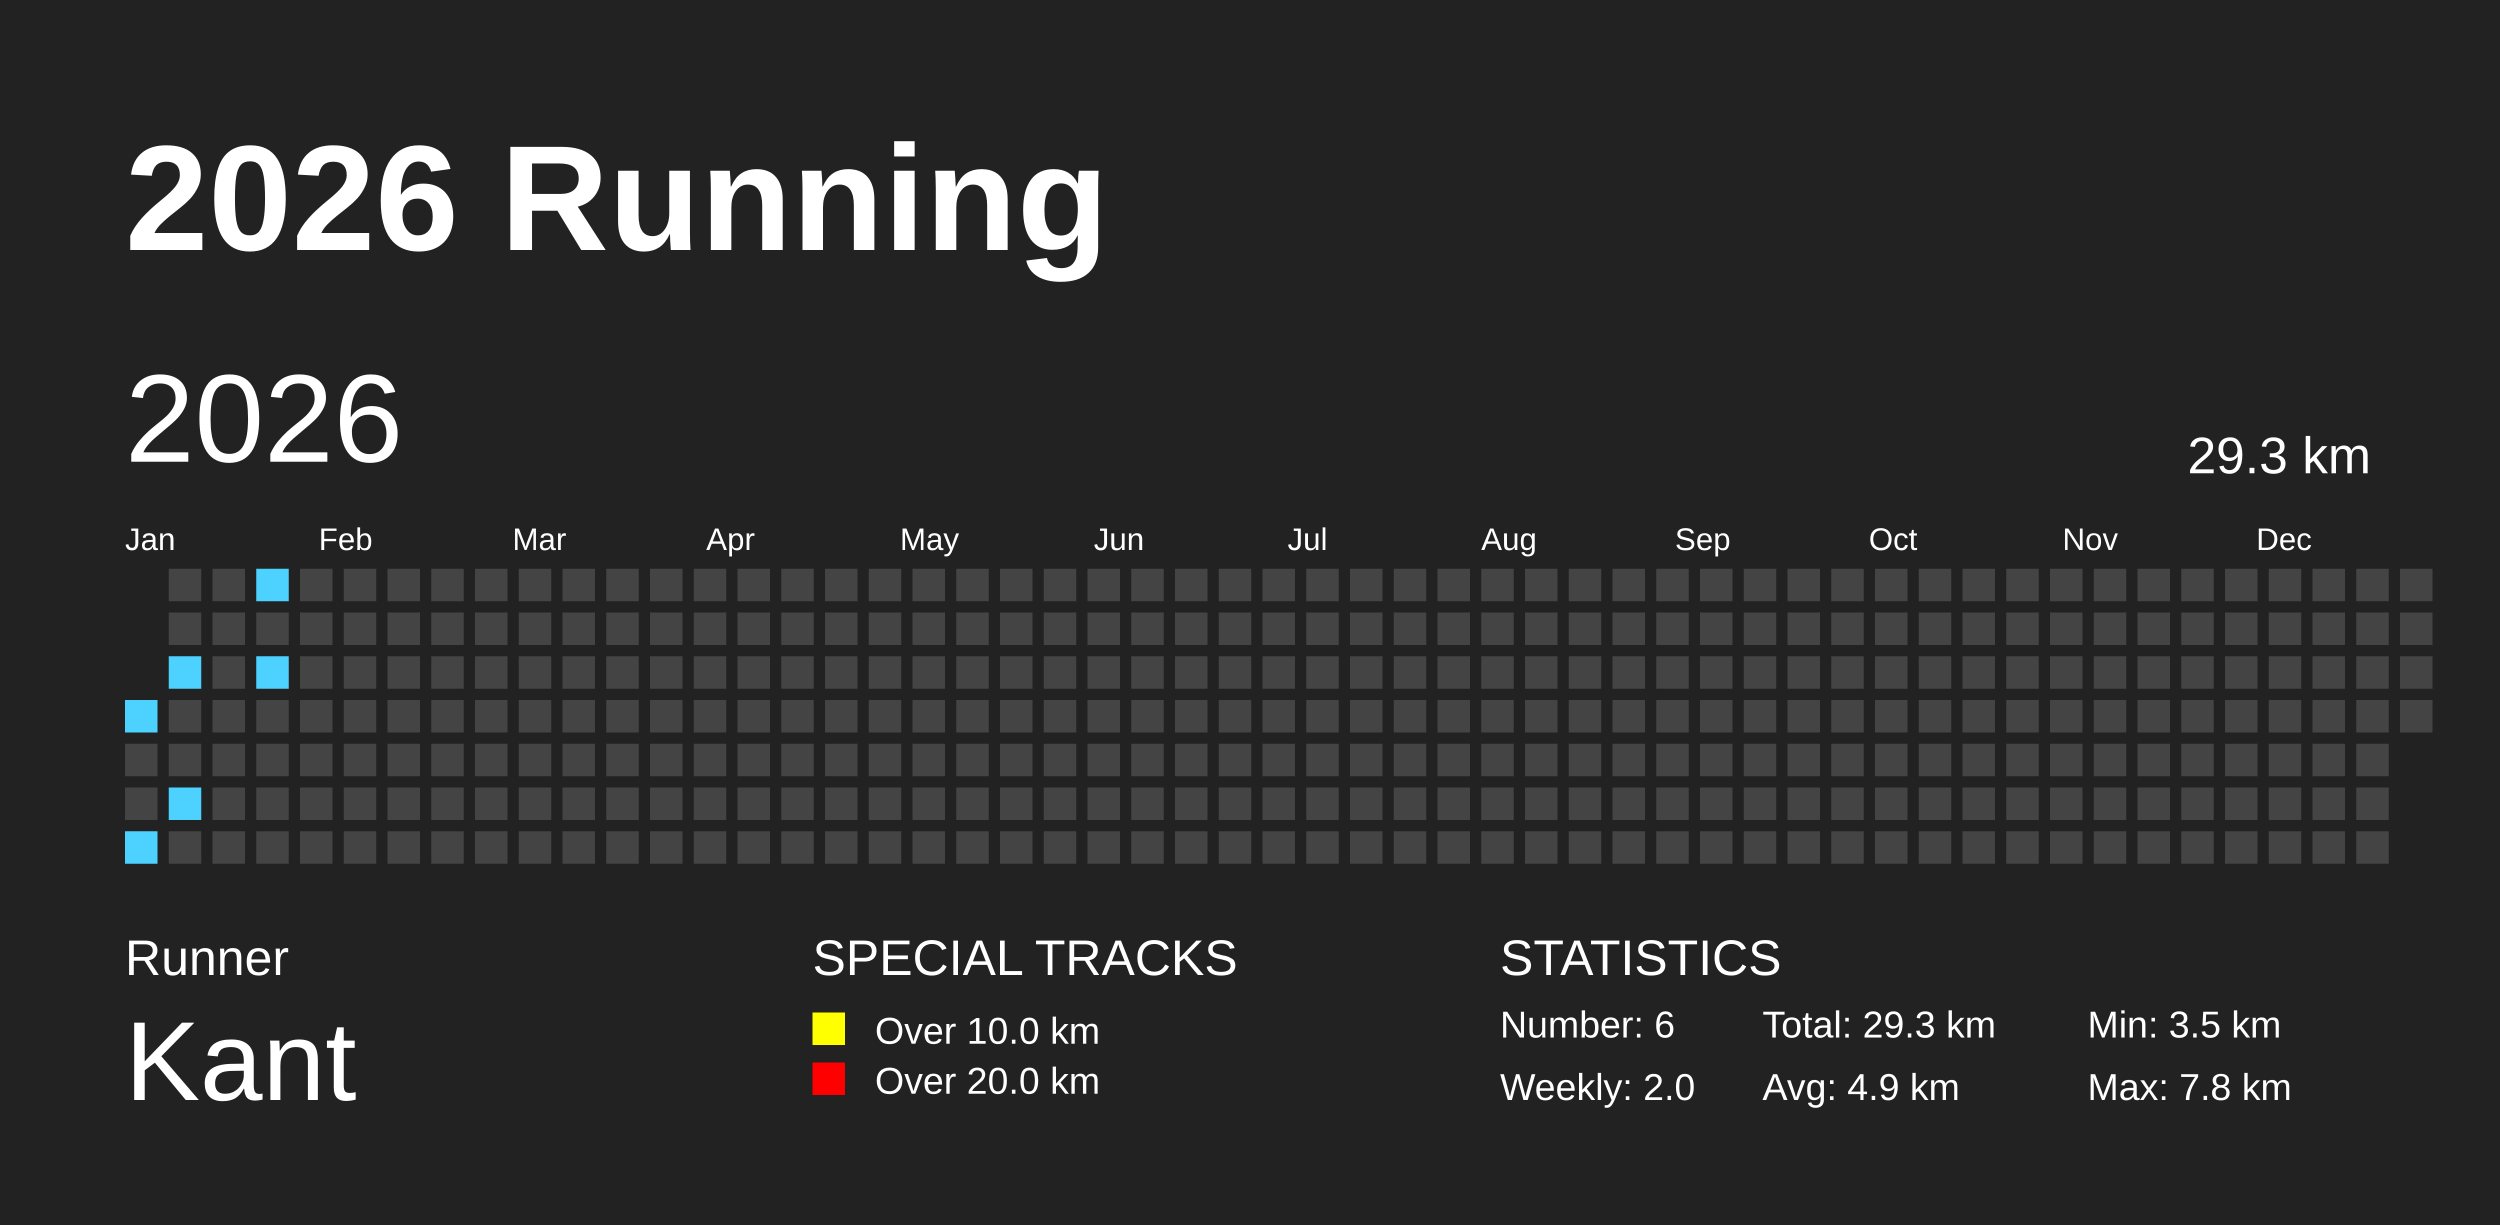
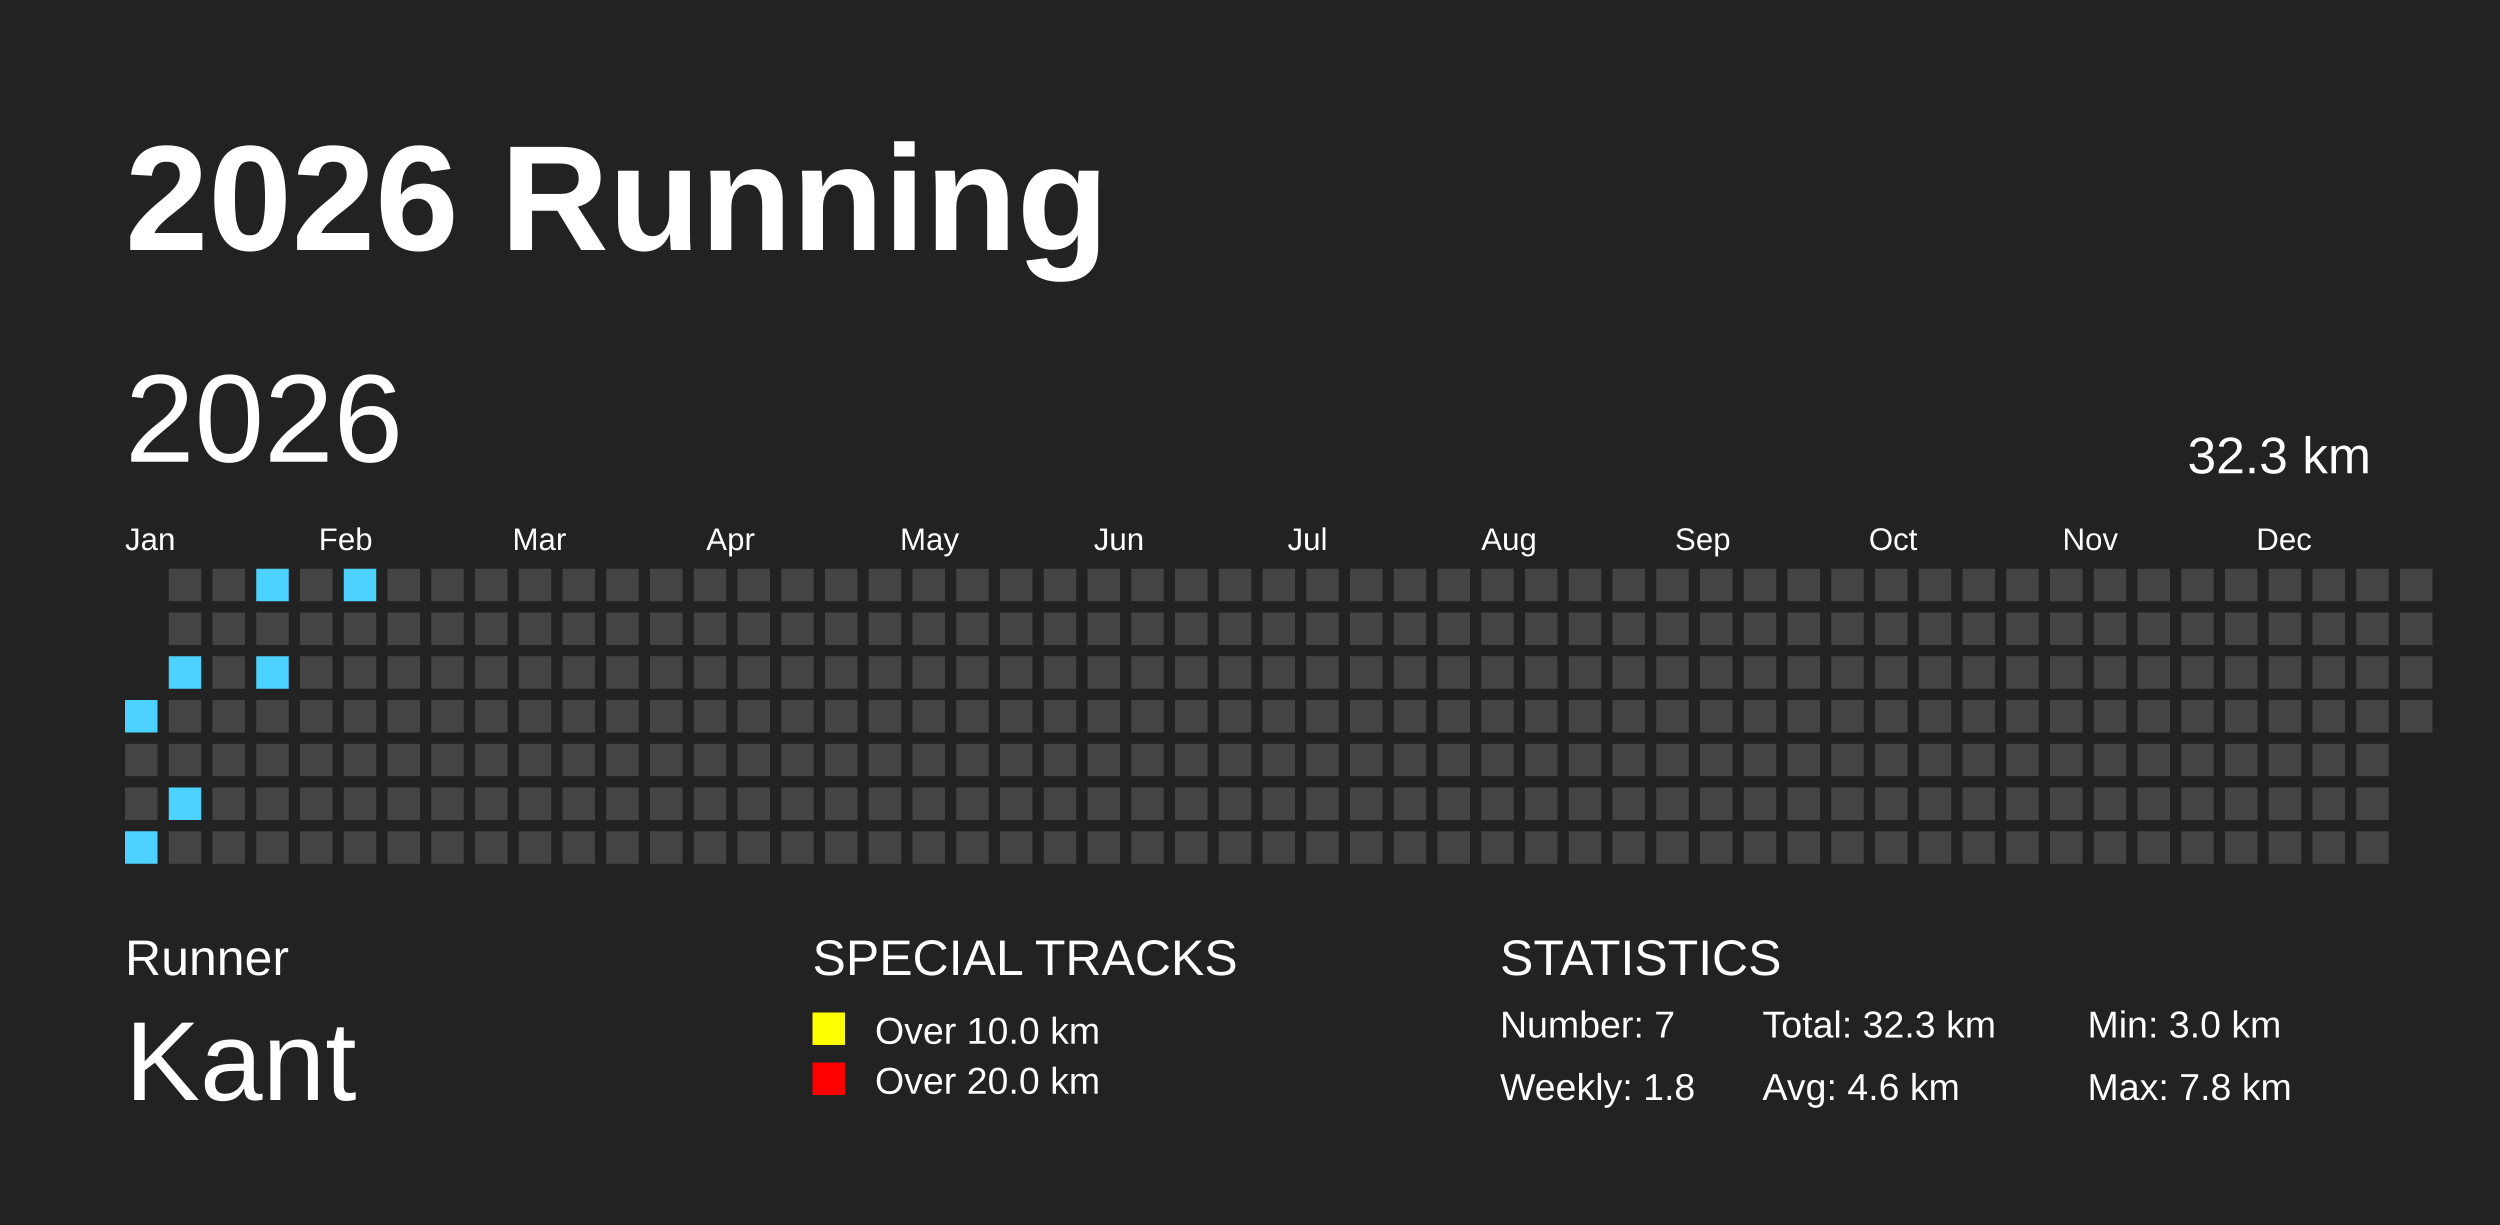
<svg xmlns="http://www.w3.org/2000/svg" baseProfile="full" height="98mm" version="1.1" viewBox="0,0,200,98" width="200mm">
  <defs />
  <rect fill="#222222" height="98" width="200" x="0" y="0" />
  <text fill="#FFFFFF" style="font-size:12px; font-family:Arial; font-weight:bold;" x="10" y="20">2026 Running</text>
  <text fill="#FFFFFF" style="font-size:4px; font-family:Arial" x="10" y="78">Runner</text>
  <text fill="#FFFFFF" style="font-size:9px; font-family:Arial" x="10" y="88">Kant</text>
  <text fill="#FFFFFF" style="font-size:4px; font-family:Arial" x="65" y="78">SPECIAL TRACKS</text>
  <rect fill="yellow" height="2.6" width="2.6" x="65" y="81" />
  <text fill="#FFFFFF" style="font-size:3px; font-family:Arial" x="70" y="83.5">Over 10.0 km</text>
  <rect fill="red" height="2.6" width="2.6" x="65" y="85" />
  <text fill="#FFFFFF" style="font-size:3px; font-family:Arial" x="70" y="87.5">Over 20.0 km</text>
  <text fill="#FFFFFF" style="font-size:4px; font-family:Arial" x="120" y="78">STATISTICS</text>
-   <text fill="#FFFFFF" style="font-size:3px; font-family:Arial" x="120" y="83">Number: 6</text>
-   <text fill="#FFFFFF" style="font-size:3px; font-family:Arial" x="120" y="88">Weekly: 2.0</text>
-   <text fill="#FFFFFF" style="font-size:3px; font-family:Arial" x="141" y="83">Total: 29.3 km</text>
-   <text fill="#FFFFFF" style="font-size:3px; font-family:Arial" x="141" y="88">Avg: 4.9 km</text>
-   <text fill="#FFFFFF" style="font-size:3px; font-family:Arial" x="167" y="83">Min: 3.5 km</text>
+   <text fill="#FFFFFF" style="font-size:3px; font-family:Arial" x="120" y="83">Number: 7</text>
+   <text fill="#FFFFFF" style="font-size:3px; font-family:Arial" x="120" y="88">Weekly: 1.8</text>
+   <text fill="#FFFFFF" style="font-size:3px; font-family:Arial" x="141" y="83">Total: 32.3 km</text>
+   <text fill="#FFFFFF" style="font-size:3px; font-family:Arial" x="141" y="88">Avg: 4.6 km</text>
+   <text fill="#FFFFFF" style="font-size:3px; font-family:Arial" x="167" y="83">Min: 3.0 km</text>
  <text fill="#FFFFFF" style="font-size:3px; font-family:Arial" x="167" y="88">Max: 7.8 km</text>
  <text dominant-baseline="hanging" fill="#FFFFFF" style="font-size:10.0px; font-family:Arial;" x="10" y="30">2026</text>
-   <text dominant-baseline="hanging" fill="#FFFFFF" style="font-size:4.125px; font-family:Arial;" x="175" y="35">29.3 km</text>
+   <text dominant-baseline="hanging" fill="#FFFFFF" style="font-size:4.125px; font-family:Arial;" x="175" y="35">32.3 km</text>
  <text fill="#FFFFFF" style="font-size:2.5px; font-family:Arial" x="10.0" y="44">Jan</text>
  <text fill="#FFFFFF" style="font-size:2.5px; font-family:Arial" x="25.5" y="44">Feb</text>
  <text fill="#FFFFFF" style="font-size:2.5px; font-family:Arial" x="41.0" y="44">Mar</text>
  <text fill="#FFFFFF" style="font-size:2.5px; font-family:Arial" x="56.5" y="44">Apr</text>
  <text fill="#FFFFFF" style="font-size:2.5px; font-family:Arial" x="72.0" y="44">May</text>
  <text fill="#FFFFFF" style="font-size:2.5px; font-family:Arial" x="87.5" y="44">Jun</text>
  <text fill="#FFFFFF" style="font-size:2.5px; font-family:Arial" x="103.0" y="44">Jul</text>
  <text fill="#FFFFFF" style="font-size:2.5px; font-family:Arial" x="118.5" y="44">Aug</text>
  <text fill="#FFFFFF" style="font-size:2.5px; font-family:Arial" x="134.0" y="44">Sep</text>
  <text fill="#FFFFFF" style="font-size:2.5px; font-family:Arial" x="149.5" y="44">Oct</text>
  <text fill="#FFFFFF" style="font-size:2.5px; font-family:Arial" x="165.0" y="44">Nov</text>
  <text fill="#FFFFFF" style="font-size:2.5px; font-family:Arial" x="180.5" y="44">Dec</text>
  <rect fill="#4DD2FF" height="2.6" width="2.6" x="10.0" y="56.0" />
  <rect fill="#444444" height="2.6" width="2.6" x="10.0" y="59.5" />
  <rect fill="#444444" height="2.6" width="2.6" x="10.0" y="63.0" />
  <rect fill="#4DD2FF" height="2.6" width="2.6" x="10.0" y="66.5" />
  <rect fill="#444444" height="2.6" width="2.6" x="13.5" y="45.5" />
  <rect fill="#444444" height="2.6" width="2.6" x="13.5" y="49.0" />
  <rect fill="#4DD2FF" height="2.6" width="2.6" x="13.5" y="52.5" />
  <rect fill="#444444" height="2.6" width="2.6" x="13.5" y="56.0" />
  <rect fill="#444444" height="2.6" width="2.6" x="13.5" y="59.5" />
  <rect fill="#4DD2FF" height="2.6" width="2.6" x="13.5" y="63.0" />
  <rect fill="#444444" height="2.6" width="2.6" x="13.5" y="66.5" />
  <rect fill="#444444" height="2.6" width="2.6" x="17.0" y="45.5" />
  <rect fill="#444444" height="2.6" width="2.6" x="17.0" y="49.0" />
  <rect fill="#444444" height="2.6" width="2.6" x="17.0" y="52.5" />
  <rect fill="#444444" height="2.6" width="2.6" x="17.0" y="56.0" />
  <rect fill="#444444" height="2.6" width="2.6" x="17.0" y="59.5" />
  <rect fill="#444444" height="2.6" width="2.6" x="17.0" y="63.0" />
  <rect fill="#444444" height="2.6" width="2.6" x="17.0" y="66.5" />
  <rect fill="#4DD2FF" height="2.6" width="2.6" x="20.5" y="45.5" />
  <rect fill="#444444" height="2.6" width="2.6" x="20.5" y="49.0" />
  <rect fill="#4DD2FF" height="2.6" width="2.6" x="20.5" y="52.5" />
  <rect fill="#444444" height="2.6" width="2.6" x="20.5" y="56.0" />
  <rect fill="#444444" height="2.6" width="2.6" x="20.5" y="59.5" />
  <rect fill="#444444" height="2.6" width="2.6" x="20.5" y="63.0" />
  <rect fill="#444444" height="2.6" width="2.6" x="20.5" y="66.5" />
  <rect fill="#444444" height="2.6" width="2.6" x="24.0" y="45.5" />
  <rect fill="#444444" height="2.6" width="2.6" x="24.0" y="49.0" />
  <rect fill="#444444" height="2.6" width="2.6" x="24.0" y="52.5" />
  <rect fill="#444444" height="2.6" width="2.6" x="24.0" y="56.0" />
  <rect fill="#444444" height="2.6" width="2.6" x="24.0" y="59.5" />
  <rect fill="#444444" height="2.6" width="2.6" x="24.0" y="63.0" />
  <rect fill="#444444" height="2.6" width="2.6" x="24.0" y="66.5" />
-   <rect fill="#444444" height="2.6" width="2.6" x="27.5" y="45.5" />
+   <rect fill="#4DD2FF" height="2.6" width="2.6" x="27.5" y="45.5" />
  <rect fill="#444444" height="2.6" width="2.6" x="27.5" y="49.0" />
  <rect fill="#444444" height="2.6" width="2.6" x="27.5" y="52.5" />
  <rect fill="#444444" height="2.6" width="2.6" x="27.5" y="56.0" />
  <rect fill="#444444" height="2.6" width="2.6" x="27.5" y="59.5" />
  <rect fill="#444444" height="2.6" width="2.6" x="27.5" y="63.0" />
  <rect fill="#444444" height="2.6" width="2.6" x="27.5" y="66.5" />
  <rect fill="#444444" height="2.6" width="2.6" x="31.0" y="45.5" />
  <rect fill="#444444" height="2.6" width="2.6" x="31.0" y="49.0" />
  <rect fill="#444444" height="2.6" width="2.6" x="31.0" y="52.5" />
  <rect fill="#444444" height="2.6" width="2.6" x="31.0" y="56.0" />
  <rect fill="#444444" height="2.6" width="2.6" x="31.0" y="59.5" />
  <rect fill="#444444" height="2.6" width="2.6" x="31.0" y="63.0" />
  <rect fill="#444444" height="2.6" width="2.6" x="31.0" y="66.5" />
  <rect fill="#444444" height="2.6" width="2.6" x="34.5" y="45.5" />
  <rect fill="#444444" height="2.6" width="2.6" x="34.5" y="49.0" />
  <rect fill="#444444" height="2.6" width="2.6" x="34.5" y="52.5" />
  <rect fill="#444444" height="2.6" width="2.6" x="34.5" y="56.0" />
  <rect fill="#444444" height="2.6" width="2.6" x="34.5" y="59.5" />
  <rect fill="#444444" height="2.6" width="2.6" x="34.5" y="63.0" />
  <rect fill="#444444" height="2.6" width="2.6" x="34.5" y="66.5" />
  <rect fill="#444444" height="2.6" width="2.6" x="38.0" y="45.5" />
  <rect fill="#444444" height="2.6" width="2.6" x="38.0" y="49.0" />
  <rect fill="#444444" height="2.6" width="2.6" x="38.0" y="52.5" />
  <rect fill="#444444" height="2.6" width="2.6" x="38.0" y="56.0" />
  <rect fill="#444444" height="2.6" width="2.6" x="38.0" y="59.5" />
  <rect fill="#444444" height="2.6" width="2.6" x="38.0" y="63.0" />
  <rect fill="#444444" height="2.6" width="2.6" x="38.0" y="66.5" />
  <rect fill="#444444" height="2.6" width="2.6" x="41.5" y="45.5" />
  <rect fill="#444444" height="2.6" width="2.6" x="41.5" y="49.0" />
  <rect fill="#444444" height="2.6" width="2.6" x="41.5" y="52.5" />
  <rect fill="#444444" height="2.6" width="2.6" x="41.5" y="56.0" />
  <rect fill="#444444" height="2.6" width="2.6" x="41.5" y="59.5" />
  <rect fill="#444444" height="2.6" width="2.6" x="41.5" y="63.0" />
  <rect fill="#444444" height="2.6" width="2.6" x="41.5" y="66.5" />
  <rect fill="#444444" height="2.6" width="2.6" x="45.0" y="45.5" />
  <rect fill="#444444" height="2.6" width="2.6" x="45.0" y="49.0" />
  <rect fill="#444444" height="2.6" width="2.6" x="45.0" y="52.5" />
  <rect fill="#444444" height="2.6" width="2.6" x="45.0" y="56.0" />
  <rect fill="#444444" height="2.6" width="2.6" x="45.0" y="59.5" />
  <rect fill="#444444" height="2.6" width="2.6" x="45.0" y="63.0" />
  <rect fill="#444444" height="2.6" width="2.6" x="45.0" y="66.5" />
  <rect fill="#444444" height="2.6" width="2.6" x="48.5" y="45.5" />
  <rect fill="#444444" height="2.6" width="2.6" x="48.5" y="49.0" />
  <rect fill="#444444" height="2.6" width="2.6" x="48.5" y="52.5" />
  <rect fill="#444444" height="2.6" width="2.6" x="48.5" y="56.0" />
  <rect fill="#444444" height="2.6" width="2.6" x="48.5" y="59.5" />
  <rect fill="#444444" height="2.6" width="2.6" x="48.5" y="63.0" />
  <rect fill="#444444" height="2.6" width="2.6" x="48.5" y="66.5" />
  <rect fill="#444444" height="2.6" width="2.6" x="52.0" y="45.5" />
  <rect fill="#444444" height="2.6" width="2.6" x="52.0" y="49.0" />
  <rect fill="#444444" height="2.6" width="2.6" x="52.0" y="52.5" />
  <rect fill="#444444" height="2.6" width="2.6" x="52.0" y="56.0" />
  <rect fill="#444444" height="2.6" width="2.6" x="52.0" y="59.5" />
  <rect fill="#444444" height="2.6" width="2.6" x="52.0" y="63.0" />
  <rect fill="#444444" height="2.6" width="2.6" x="52.0" y="66.5" />
  <rect fill="#444444" height="2.6" width="2.6" x="55.5" y="45.5" />
  <rect fill="#444444" height="2.6" width="2.6" x="55.5" y="49.0" />
  <rect fill="#444444" height="2.6" width="2.6" x="55.5" y="52.5" />
  <rect fill="#444444" height="2.6" width="2.6" x="55.5" y="56.0" />
  <rect fill="#444444" height="2.6" width="2.6" x="55.5" y="59.5" />
  <rect fill="#444444" height="2.6" width="2.6" x="55.5" y="63.0" />
  <rect fill="#444444" height="2.6" width="2.6" x="55.5" y="66.5" />
  <rect fill="#444444" height="2.6" width="2.6" x="59.0" y="45.5" />
  <rect fill="#444444" height="2.6" width="2.6" x="59.0" y="49.0" />
  <rect fill="#444444" height="2.6" width="2.6" x="59.0" y="52.5" />
  <rect fill="#444444" height="2.6" width="2.6" x="59.0" y="56.0" />
  <rect fill="#444444" height="2.6" width="2.6" x="59.0" y="59.5" />
  <rect fill="#444444" height="2.6" width="2.6" x="59.0" y="63.0" />
  <rect fill="#444444" height="2.6" width="2.6" x="59.0" y="66.5" />
  <rect fill="#444444" height="2.6" width="2.6" x="62.5" y="45.5" />
  <rect fill="#444444" height="2.6" width="2.6" x="62.5" y="49.0" />
  <rect fill="#444444" height="2.6" width="2.6" x="62.5" y="52.5" />
  <rect fill="#444444" height="2.6" width="2.6" x="62.5" y="56.0" />
  <rect fill="#444444" height="2.6" width="2.6" x="62.5" y="59.5" />
  <rect fill="#444444" height="2.6" width="2.6" x="62.5" y="63.0" />
  <rect fill="#444444" height="2.6" width="2.6" x="62.5" y="66.5" />
  <rect fill="#444444" height="2.6" width="2.6" x="66.0" y="45.5" />
  <rect fill="#444444" height="2.6" width="2.6" x="66.0" y="49.0" />
  <rect fill="#444444" height="2.6" width="2.6" x="66.0" y="52.5" />
  <rect fill="#444444" height="2.6" width="2.6" x="66.0" y="56.0" />
  <rect fill="#444444" height="2.6" width="2.6" x="66.0" y="59.5" />
  <rect fill="#444444" height="2.6" width="2.6" x="66.0" y="63.0" />
  <rect fill="#444444" height="2.6" width="2.6" x="66.0" y="66.5" />
  <rect fill="#444444" height="2.6" width="2.6" x="69.5" y="45.5" />
  <rect fill="#444444" height="2.6" width="2.6" x="69.5" y="49.0" />
  <rect fill="#444444" height="2.6" width="2.6" x="69.5" y="52.5" />
  <rect fill="#444444" height="2.6" width="2.6" x="69.5" y="56.0" />
  <rect fill="#444444" height="2.6" width="2.6" x="69.5" y="59.5" />
  <rect fill="#444444" height="2.6" width="2.6" x="69.5" y="63.0" />
  <rect fill="#444444" height="2.6" width="2.6" x="69.5" y="66.5" />
  <rect fill="#444444" height="2.6" width="2.6" x="73.0" y="45.5" />
  <rect fill="#444444" height="2.6" width="2.6" x="73.0" y="49.0" />
  <rect fill="#444444" height="2.6" width="2.6" x="73.0" y="52.5" />
  <rect fill="#444444" height="2.6" width="2.6" x="73.0" y="56.0" />
  <rect fill="#444444" height="2.6" width="2.6" x="73.0" y="59.5" />
  <rect fill="#444444" height="2.6" width="2.6" x="73.0" y="63.0" />
  <rect fill="#444444" height="2.6" width="2.6" x="73.0" y="66.5" />
  <rect fill="#444444" height="2.6" width="2.6" x="76.5" y="45.5" />
  <rect fill="#444444" height="2.6" width="2.6" x="76.5" y="49.0" />
  <rect fill="#444444" height="2.6" width="2.6" x="76.5" y="52.5" />
  <rect fill="#444444" height="2.6" width="2.6" x="76.5" y="56.0" />
  <rect fill="#444444" height="2.6" width="2.6" x="76.5" y="59.5" />
  <rect fill="#444444" height="2.6" width="2.6" x="76.5" y="63.0" />
  <rect fill="#444444" height="2.6" width="2.6" x="76.5" y="66.5" />
  <rect fill="#444444" height="2.6" width="2.6" x="80.0" y="45.5" />
  <rect fill="#444444" height="2.6" width="2.6" x="80.0" y="49.0" />
  <rect fill="#444444" height="2.6" width="2.6" x="80.0" y="52.5" />
  <rect fill="#444444" height="2.6" width="2.6" x="80.0" y="56.0" />
  <rect fill="#444444" height="2.6" width="2.6" x="80.0" y="59.5" />
  <rect fill="#444444" height="2.6" width="2.6" x="80.0" y="63.0" />
  <rect fill="#444444" height="2.6" width="2.6" x="80.0" y="66.5" />
  <rect fill="#444444" height="2.6" width="2.6" x="83.5" y="45.5" />
  <rect fill="#444444" height="2.6" width="2.6" x="83.5" y="49.0" />
  <rect fill="#444444" height="2.6" width="2.6" x="83.5" y="52.5" />
  <rect fill="#444444" height="2.6" width="2.6" x="83.5" y="56.0" />
  <rect fill="#444444" height="2.6" width="2.6" x="83.5" y="59.5" />
  <rect fill="#444444" height="2.6" width="2.6" x="83.5" y="63.0" />
  <rect fill="#444444" height="2.6" width="2.6" x="83.5" y="66.5" />
  <rect fill="#444444" height="2.6" width="2.6" x="87.0" y="45.5" />
  <rect fill="#444444" height="2.6" width="2.6" x="87.0" y="49.0" />
  <rect fill="#444444" height="2.6" width="2.6" x="87.0" y="52.5" />
  <rect fill="#444444" height="2.6" width="2.6" x="87.0" y="56.0" />
  <rect fill="#444444" height="2.6" width="2.6" x="87.0" y="59.5" />
  <rect fill="#444444" height="2.6" width="2.6" x="87.0" y="63.0" />
  <rect fill="#444444" height="2.6" width="2.6" x="87.0" y="66.5" />
  <rect fill="#444444" height="2.6" width="2.6" x="90.5" y="45.5" />
  <rect fill="#444444" height="2.6" width="2.6" x="90.5" y="49.0" />
  <rect fill="#444444" height="2.6" width="2.6" x="90.5" y="52.5" />
  <rect fill="#444444" height="2.6" width="2.6" x="90.5" y="56.0" />
  <rect fill="#444444" height="2.6" width="2.6" x="90.5" y="59.5" />
  <rect fill="#444444" height="2.6" width="2.6" x="90.5" y="63.0" />
  <rect fill="#444444" height="2.6" width="2.6" x="90.5" y="66.5" />
  <rect fill="#444444" height="2.6" width="2.6" x="94.0" y="45.5" />
  <rect fill="#444444" height="2.6" width="2.6" x="94.0" y="49.0" />
  <rect fill="#444444" height="2.6" width="2.6" x="94.0" y="52.5" />
  <rect fill="#444444" height="2.6" width="2.6" x="94.0" y="56.0" />
  <rect fill="#444444" height="2.6" width="2.6" x="94.0" y="59.5" />
  <rect fill="#444444" height="2.6" width="2.6" x="94.0" y="63.0" />
  <rect fill="#444444" height="2.6" width="2.6" x="94.0" y="66.5" />
  <rect fill="#444444" height="2.6" width="2.6" x="97.5" y="45.5" />
  <rect fill="#444444" height="2.6" width="2.6" x="97.5" y="49.0" />
  <rect fill="#444444" height="2.6" width="2.6" x="97.5" y="52.5" />
  <rect fill="#444444" height="2.6" width="2.6" x="97.5" y="56.0" />
  <rect fill="#444444" height="2.6" width="2.6" x="97.5" y="59.5" />
  <rect fill="#444444" height="2.6" width="2.6" x="97.5" y="63.0" />
  <rect fill="#444444" height="2.6" width="2.6" x="97.5" y="66.5" />
  <rect fill="#444444" height="2.6" width="2.6" x="101.0" y="45.5" />
  <rect fill="#444444" height="2.6" width="2.6" x="101.0" y="49.0" />
  <rect fill="#444444" height="2.6" width="2.6" x="101.0" y="52.5" />
  <rect fill="#444444" height="2.6" width="2.6" x="101.0" y="56.0" />
  <rect fill="#444444" height="2.6" width="2.6" x="101.0" y="59.5" />
  <rect fill="#444444" height="2.6" width="2.6" x="101.0" y="63.0" />
  <rect fill="#444444" height="2.6" width="2.6" x="101.0" y="66.5" />
  <rect fill="#444444" height="2.6" width="2.6" x="104.5" y="45.5" />
  <rect fill="#444444" height="2.6" width="2.6" x="104.5" y="49.0" />
  <rect fill="#444444" height="2.6" width="2.6" x="104.5" y="52.5" />
  <rect fill="#444444" height="2.6" width="2.6" x="104.5" y="56.0" />
  <rect fill="#444444" height="2.6" width="2.6" x="104.5" y="59.5" />
  <rect fill="#444444" height="2.6" width="2.6" x="104.5" y="63.0" />
  <rect fill="#444444" height="2.6" width="2.6" x="104.5" y="66.5" />
  <rect fill="#444444" height="2.6" width="2.6" x="108.0" y="45.5" />
  <rect fill="#444444" height="2.6" width="2.6" x="108.0" y="49.0" />
  <rect fill="#444444" height="2.6" width="2.6" x="108.0" y="52.5" />
  <rect fill="#444444" height="2.6" width="2.6" x="108.0" y="56.0" />
  <rect fill="#444444" height="2.6" width="2.6" x="108.0" y="59.5" />
  <rect fill="#444444" height="2.6" width="2.6" x="108.0" y="63.0" />
  <rect fill="#444444" height="2.6" width="2.6" x="108.0" y="66.5" />
  <rect fill="#444444" height="2.6" width="2.6" x="111.5" y="45.5" />
  <rect fill="#444444" height="2.6" width="2.6" x="111.5" y="49.0" />
  <rect fill="#444444" height="2.6" width="2.6" x="111.5" y="52.5" />
  <rect fill="#444444" height="2.6" width="2.6" x="111.5" y="56.0" />
  <rect fill="#444444" height="2.6" width="2.6" x="111.5" y="59.5" />
  <rect fill="#444444" height="2.6" width="2.6" x="111.5" y="63.0" />
  <rect fill="#444444" height="2.6" width="2.6" x="111.5" y="66.5" />
  <rect fill="#444444" height="2.6" width="2.6" x="115.0" y="45.5" />
  <rect fill="#444444" height="2.6" width="2.6" x="115.0" y="49.0" />
  <rect fill="#444444" height="2.6" width="2.6" x="115.0" y="52.5" />
  <rect fill="#444444" height="2.6" width="2.6" x="115.0" y="56.0" />
  <rect fill="#444444" height="2.6" width="2.6" x="115.0" y="59.5" />
  <rect fill="#444444" height="2.6" width="2.6" x="115.0" y="63.0" />
  <rect fill="#444444" height="2.6" width="2.6" x="115.0" y="66.5" />
  <rect fill="#444444" height="2.6" width="2.6" x="118.5" y="45.5" />
  <rect fill="#444444" height="2.6" width="2.6" x="118.5" y="49.0" />
  <rect fill="#444444" height="2.6" width="2.6" x="118.5" y="52.5" />
  <rect fill="#444444" height="2.6" width="2.6" x="118.5" y="56.0" />
  <rect fill="#444444" height="2.6" width="2.6" x="118.5" y="59.5" />
  <rect fill="#444444" height="2.6" width="2.6" x="118.5" y="63.0" />
  <rect fill="#444444" height="2.6" width="2.6" x="118.5" y="66.5" />
  <rect fill="#444444" height="2.6" width="2.6" x="122.0" y="45.5" />
  <rect fill="#444444" height="2.6" width="2.6" x="122.0" y="49.0" />
  <rect fill="#444444" height="2.6" width="2.6" x="122.0" y="52.5" />
  <rect fill="#444444" height="2.6" width="2.6" x="122.0" y="56.0" />
  <rect fill="#444444" height="2.6" width="2.6" x="122.0" y="59.5" />
  <rect fill="#444444" height="2.6" width="2.6" x="122.0" y="63.0" />
  <rect fill="#444444" height="2.6" width="2.6" x="122.0" y="66.5" />
  <rect fill="#444444" height="2.6" width="2.6" x="125.5" y="45.5" />
  <rect fill="#444444" height="2.6" width="2.6" x="125.5" y="49.0" />
  <rect fill="#444444" height="2.6" width="2.6" x="125.5" y="52.5" />
  <rect fill="#444444" height="2.6" width="2.6" x="125.5" y="56.0" />
  <rect fill="#444444" height="2.6" width="2.6" x="125.5" y="59.5" />
  <rect fill="#444444" height="2.6" width="2.6" x="125.5" y="63.0" />
  <rect fill="#444444" height="2.6" width="2.6" x="125.5" y="66.5" />
  <rect fill="#444444" height="2.6" width="2.6" x="129.0" y="45.5" />
  <rect fill="#444444" height="2.6" width="2.6" x="129.0" y="49.0" />
  <rect fill="#444444" height="2.6" width="2.6" x="129.0" y="52.5" />
  <rect fill="#444444" height="2.6" width="2.6" x="129.0" y="56.0" />
  <rect fill="#444444" height="2.6" width="2.6" x="129.0" y="59.5" />
  <rect fill="#444444" height="2.6" width="2.6" x="129.0" y="63.0" />
  <rect fill="#444444" height="2.6" width="2.6" x="129.0" y="66.5" />
  <rect fill="#444444" height="2.6" width="2.6" x="132.5" y="45.5" />
  <rect fill="#444444" height="2.6" width="2.6" x="132.5" y="49.0" />
  <rect fill="#444444" height="2.6" width="2.6" x="132.5" y="52.5" />
  <rect fill="#444444" height="2.6" width="2.6" x="132.5" y="56.0" />
  <rect fill="#444444" height="2.6" width="2.6" x="132.5" y="59.5" />
  <rect fill="#444444" height="2.6" width="2.6" x="132.5" y="63.0" />
  <rect fill="#444444" height="2.6" width="2.6" x="132.5" y="66.5" />
  <rect fill="#444444" height="2.6" width="2.6" x="136.0" y="45.5" />
  <rect fill="#444444" height="2.6" width="2.6" x="136.0" y="49.0" />
  <rect fill="#444444" height="2.6" width="2.6" x="136.0" y="52.5" />
  <rect fill="#444444" height="2.6" width="2.6" x="136.0" y="56.0" />
  <rect fill="#444444" height="2.6" width="2.6" x="136.0" y="59.5" />
  <rect fill="#444444" height="2.6" width="2.6" x="136.0" y="63.0" />
  <rect fill="#444444" height="2.6" width="2.6" x="136.0" y="66.5" />
  <rect fill="#444444" height="2.6" width="2.6" x="139.5" y="45.5" />
  <rect fill="#444444" height="2.6" width="2.6" x="139.5" y="49.0" />
  <rect fill="#444444" height="2.6" width="2.6" x="139.5" y="52.5" />
  <rect fill="#444444" height="2.6" width="2.6" x="139.5" y="56.0" />
  <rect fill="#444444" height="2.6" width="2.6" x="139.5" y="59.5" />
  <rect fill="#444444" height="2.6" width="2.6" x="139.5" y="63.0" />
  <rect fill="#444444" height="2.6" width="2.6" x="139.5" y="66.5" />
  <rect fill="#444444" height="2.6" width="2.6" x="143.0" y="45.5" />
  <rect fill="#444444" height="2.6" width="2.6" x="143.0" y="49.0" />
  <rect fill="#444444" height="2.6" width="2.6" x="143.0" y="52.5" />
  <rect fill="#444444" height="2.6" width="2.6" x="143.0" y="56.0" />
  <rect fill="#444444" height="2.6" width="2.6" x="143.0" y="59.5" />
  <rect fill="#444444" height="2.6" width="2.6" x="143.0" y="63.0" />
  <rect fill="#444444" height="2.6" width="2.6" x="143.0" y="66.5" />
  <rect fill="#444444" height="2.6" width="2.6" x="146.5" y="45.5" />
  <rect fill="#444444" height="2.6" width="2.6" x="146.5" y="49.0" />
  <rect fill="#444444" height="2.6" width="2.6" x="146.5" y="52.5" />
  <rect fill="#444444" height="2.6" width="2.6" x="146.5" y="56.0" />
  <rect fill="#444444" height="2.6" width="2.6" x="146.5" y="59.5" />
  <rect fill="#444444" height="2.6" width="2.6" x="146.5" y="63.0" />
  <rect fill="#444444" height="2.6" width="2.6" x="146.5" y="66.5" />
  <rect fill="#444444" height="2.6" width="2.6" x="150.0" y="45.5" />
  <rect fill="#444444" height="2.6" width="2.6" x="150.0" y="49.0" />
  <rect fill="#444444" height="2.6" width="2.6" x="150.0" y="52.5" />
  <rect fill="#444444" height="2.6" width="2.6" x="150.0" y="56.0" />
  <rect fill="#444444" height="2.6" width="2.6" x="150.0" y="59.5" />
  <rect fill="#444444" height="2.6" width="2.6" x="150.0" y="63.0" />
  <rect fill="#444444" height="2.6" width="2.6" x="150.0" y="66.5" />
  <rect fill="#444444" height="2.6" width="2.6" x="153.5" y="45.5" />
  <rect fill="#444444" height="2.6" width="2.6" x="153.5" y="49.0" />
  <rect fill="#444444" height="2.6" width="2.6" x="153.5" y="52.5" />
  <rect fill="#444444" height="2.6" width="2.6" x="153.5" y="56.0" />
  <rect fill="#444444" height="2.6" width="2.6" x="153.5" y="59.5" />
  <rect fill="#444444" height="2.6" width="2.6" x="153.5" y="63.0" />
  <rect fill="#444444" height="2.6" width="2.6" x="153.5" y="66.5" />
  <rect fill="#444444" height="2.6" width="2.6" x="157.0" y="45.5" />
  <rect fill="#444444" height="2.6" width="2.6" x="157.0" y="49.0" />
  <rect fill="#444444" height="2.6" width="2.6" x="157.0" y="52.5" />
  <rect fill="#444444" height="2.6" width="2.6" x="157.0" y="56.0" />
  <rect fill="#444444" height="2.6" width="2.6" x="157.0" y="59.5" />
  <rect fill="#444444" height="2.6" width="2.6" x="157.0" y="63.0" />
  <rect fill="#444444" height="2.6" width="2.6" x="157.0" y="66.5" />
  <rect fill="#444444" height="2.6" width="2.6" x="160.5" y="45.5" />
  <rect fill="#444444" height="2.6" width="2.6" x="160.5" y="49.0" />
  <rect fill="#444444" height="2.6" width="2.6" x="160.5" y="52.5" />
  <rect fill="#444444" height="2.6" width="2.6" x="160.5" y="56.0" />
  <rect fill="#444444" height="2.6" width="2.6" x="160.5" y="59.5" />
  <rect fill="#444444" height="2.6" width="2.6" x="160.5" y="63.0" />
  <rect fill="#444444" height="2.6" width="2.6" x="160.5" y="66.5" />
  <rect fill="#444444" height="2.6" width="2.6" x="164.0" y="45.5" />
  <rect fill="#444444" height="2.6" width="2.6" x="164.0" y="49.0" />
  <rect fill="#444444" height="2.6" width="2.6" x="164.0" y="52.5" />
  <rect fill="#444444" height="2.6" width="2.6" x="164.0" y="56.0" />
  <rect fill="#444444" height="2.6" width="2.6" x="164.0" y="59.5" />
  <rect fill="#444444" height="2.6" width="2.6" x="164.0" y="63.0" />
  <rect fill="#444444" height="2.6" width="2.6" x="164.0" y="66.5" />
  <rect fill="#444444" height="2.6" width="2.6" x="167.5" y="45.5" />
  <rect fill="#444444" height="2.6" width="2.6" x="167.5" y="49.0" />
  <rect fill="#444444" height="2.6" width="2.6" x="167.5" y="52.5" />
  <rect fill="#444444" height="2.6" width="2.6" x="167.5" y="56.0" />
  <rect fill="#444444" height="2.6" width="2.6" x="167.5" y="59.5" />
  <rect fill="#444444" height="2.6" width="2.6" x="167.5" y="63.0" />
  <rect fill="#444444" height="2.6" width="2.6" x="167.5" y="66.5" />
  <rect fill="#444444" height="2.6" width="2.6" x="171.0" y="45.5" />
  <rect fill="#444444" height="2.6" width="2.6" x="171.0" y="49.0" />
  <rect fill="#444444" height="2.6" width="2.6" x="171.0" y="52.5" />
  <rect fill="#444444" height="2.6" width="2.6" x="171.0" y="56.0" />
  <rect fill="#444444" height="2.6" width="2.6" x="171.0" y="59.5" />
  <rect fill="#444444" height="2.6" width="2.6" x="171.0" y="63.0" />
  <rect fill="#444444" height="2.6" width="2.6" x="171.0" y="66.5" />
  <rect fill="#444444" height="2.6" width="2.6" x="174.5" y="45.5" />
  <rect fill="#444444" height="2.6" width="2.6" x="174.5" y="49.0" />
  <rect fill="#444444" height="2.6" width="2.6" x="174.5" y="52.5" />
  <rect fill="#444444" height="2.6" width="2.6" x="174.5" y="56.0" />
  <rect fill="#444444" height="2.6" width="2.6" x="174.5" y="59.5" />
  <rect fill="#444444" height="2.6" width="2.6" x="174.5" y="63.0" />
  <rect fill="#444444" height="2.6" width="2.6" x="174.5" y="66.5" />
  <rect fill="#444444" height="2.6" width="2.6" x="178.0" y="45.5" />
  <rect fill="#444444" height="2.6" width="2.6" x="178.0" y="49.0" />
  <rect fill="#444444" height="2.6" width="2.6" x="178.0" y="52.5" />
  <rect fill="#444444" height="2.6" width="2.6" x="178.0" y="56.0" />
  <rect fill="#444444" height="2.6" width="2.6" x="178.0" y="59.5" />
  <rect fill="#444444" height="2.6" width="2.6" x="178.0" y="63.0" />
  <rect fill="#444444" height="2.6" width="2.6" x="178.0" y="66.5" />
  <rect fill="#444444" height="2.6" width="2.6" x="181.5" y="45.5" />
  <rect fill="#444444" height="2.6" width="2.6" x="181.5" y="49.0" />
  <rect fill="#444444" height="2.6" width="2.6" x="181.5" y="52.5" />
  <rect fill="#444444" height="2.6" width="2.6" x="181.5" y="56.0" />
  <rect fill="#444444" height="2.6" width="2.6" x="181.5" y="59.5" />
  <rect fill="#444444" height="2.6" width="2.6" x="181.5" y="63.0" />
  <rect fill="#444444" height="2.6" width="2.6" x="181.5" y="66.5" />
  <rect fill="#444444" height="2.6" width="2.6" x="185.0" y="45.5" />
  <rect fill="#444444" height="2.6" width="2.6" x="185.0" y="49.0" />
  <rect fill="#444444" height="2.6" width="2.6" x="185.0" y="52.5" />
  <rect fill="#444444" height="2.6" width="2.6" x="185.0" y="56.0" />
  <rect fill="#444444" height="2.6" width="2.6" x="185.0" y="59.5" />
  <rect fill="#444444" height="2.6" width="2.6" x="185.0" y="63.0" />
  <rect fill="#444444" height="2.6" width="2.6" x="185.0" y="66.5" />
  <rect fill="#444444" height="2.6" width="2.6" x="188.5" y="45.5" />
  <rect fill="#444444" height="2.6" width="2.6" x="188.5" y="49.0" />
  <rect fill="#444444" height="2.6" width="2.6" x="188.5" y="52.5" />
  <rect fill="#444444" height="2.6" width="2.6" x="188.5" y="56.0" />
  <rect fill="#444444" height="2.6" width="2.6" x="188.5" y="59.5" />
  <rect fill="#444444" height="2.6" width="2.6" x="188.5" y="63.0" />
  <rect fill="#444444" height="2.6" width="2.6" x="188.5" y="66.5" />
  <rect fill="#444444" height="2.6" width="2.6" x="192.0" y="45.5" />
  <rect fill="#444444" height="2.6" width="2.6" x="192.0" y="49.0" />
  <rect fill="#444444" height="2.6" width="2.6" x="192.0" y="52.5" />
  <rect fill="#444444" height="2.6" width="2.6" x="192.0" y="56.0" />
</svg>
